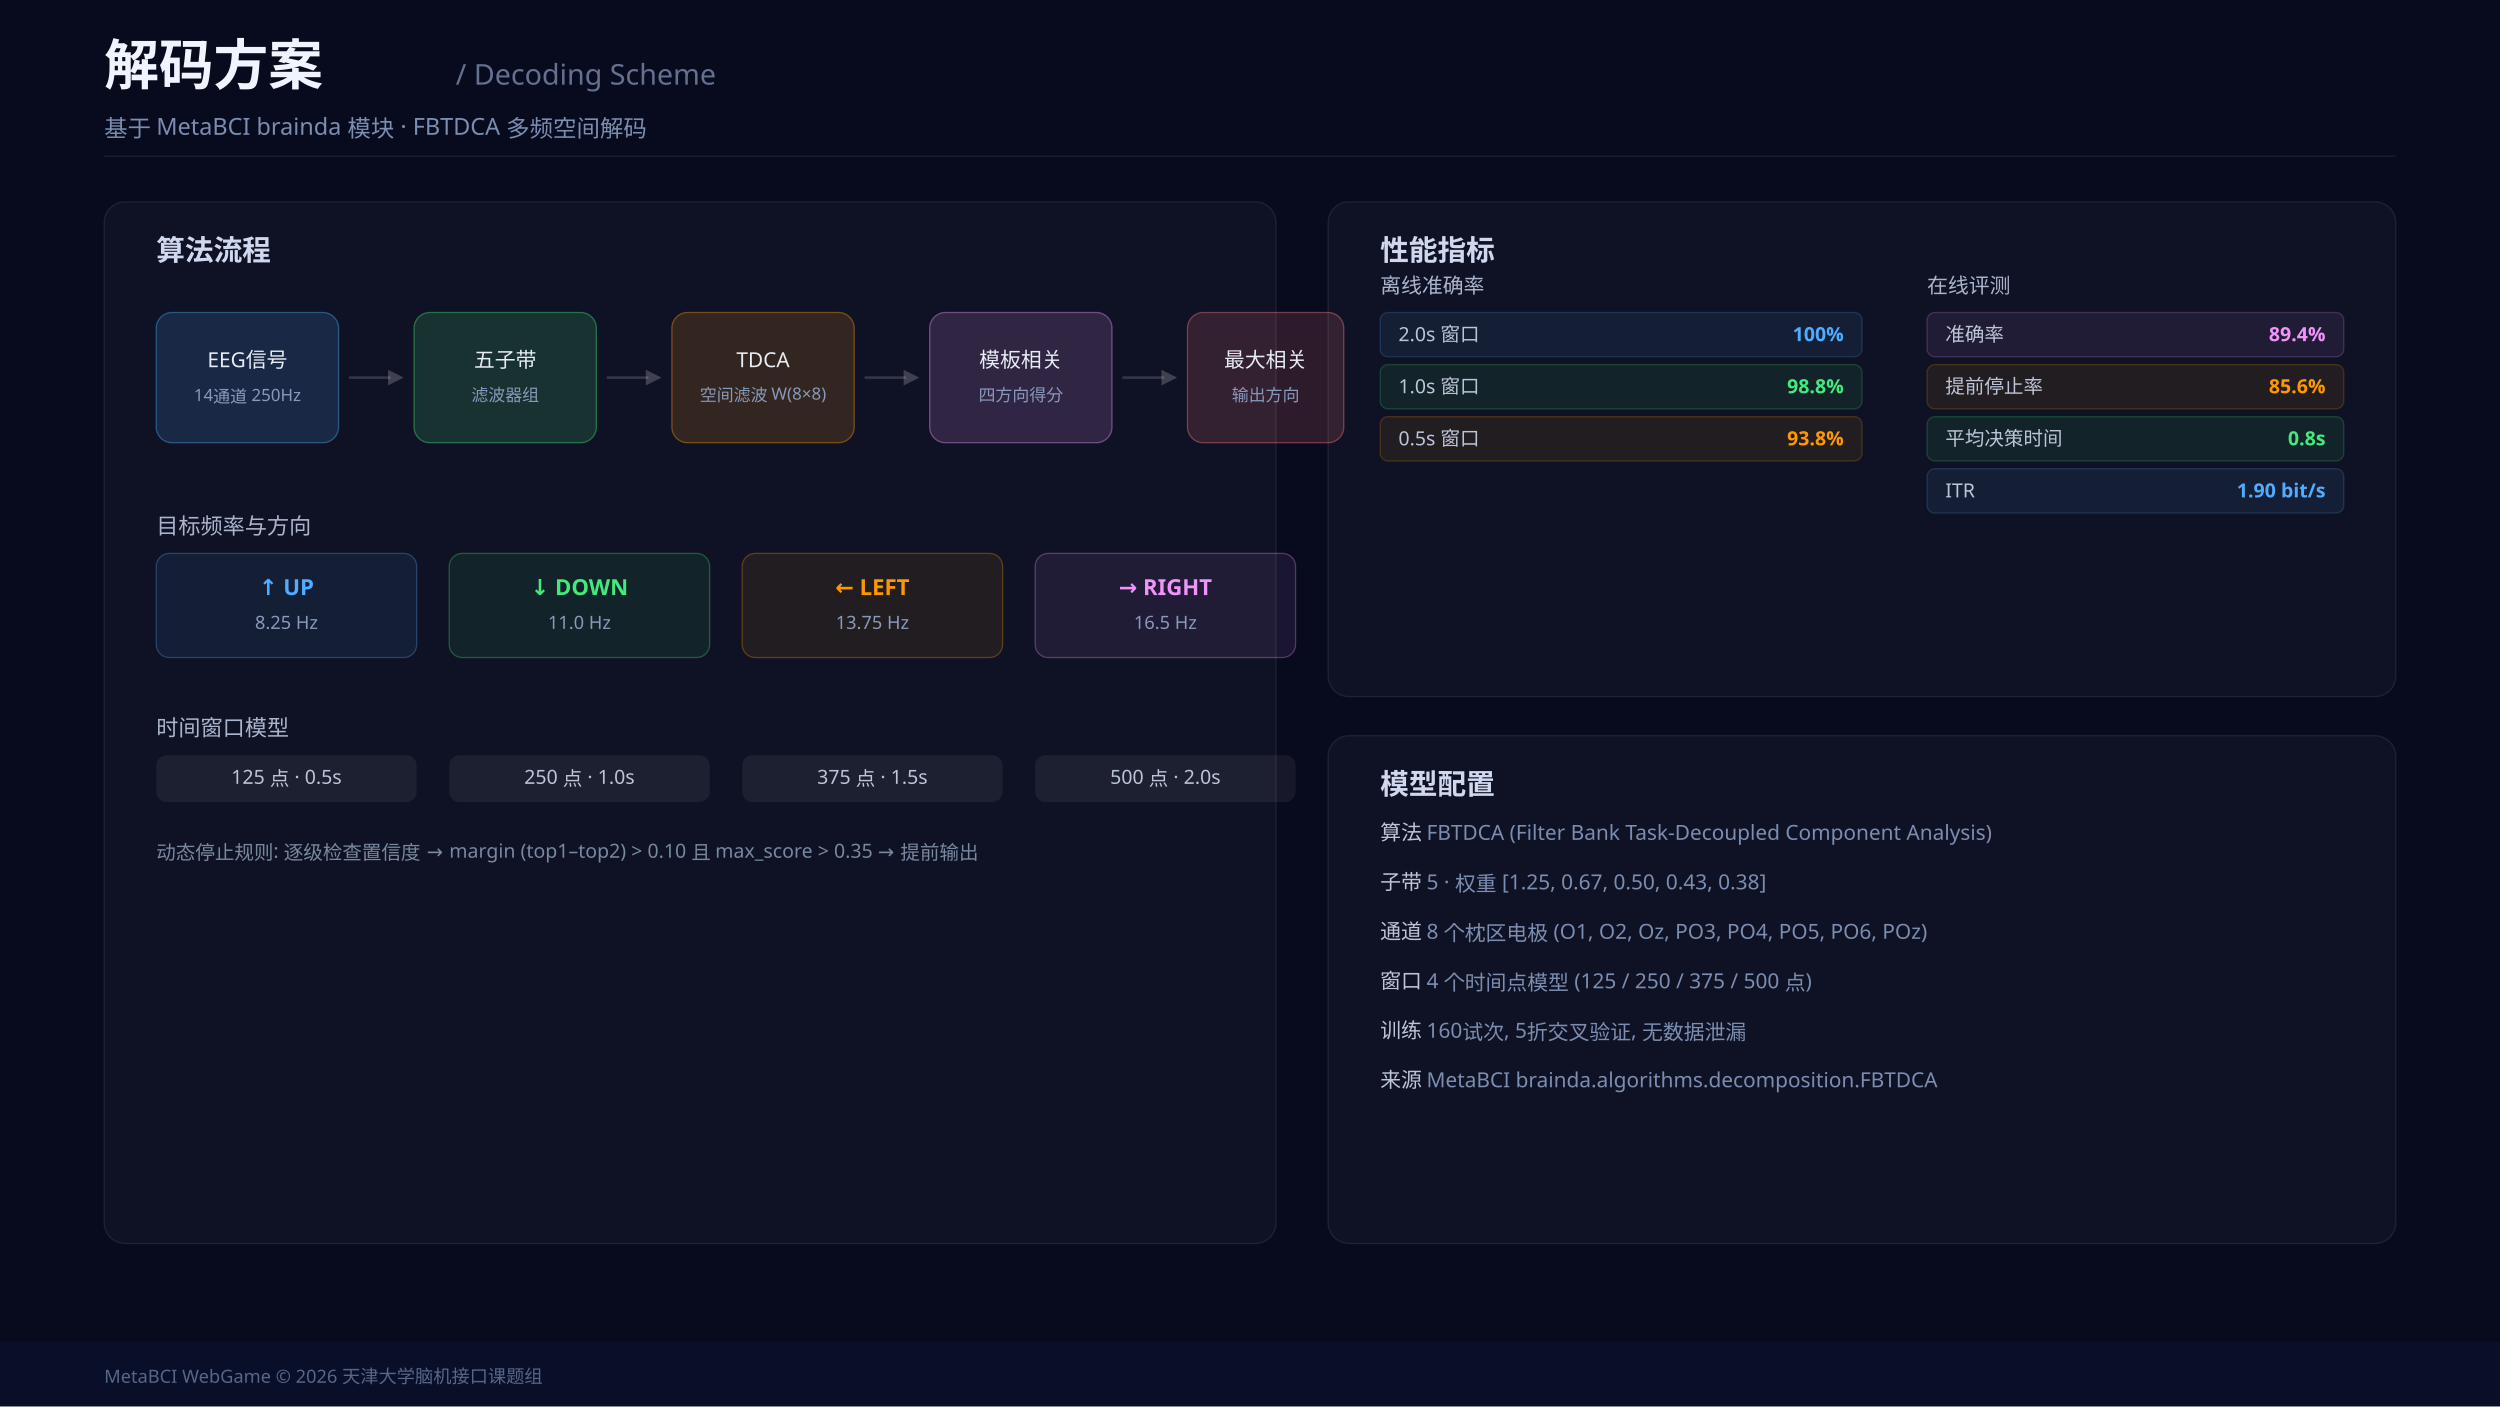
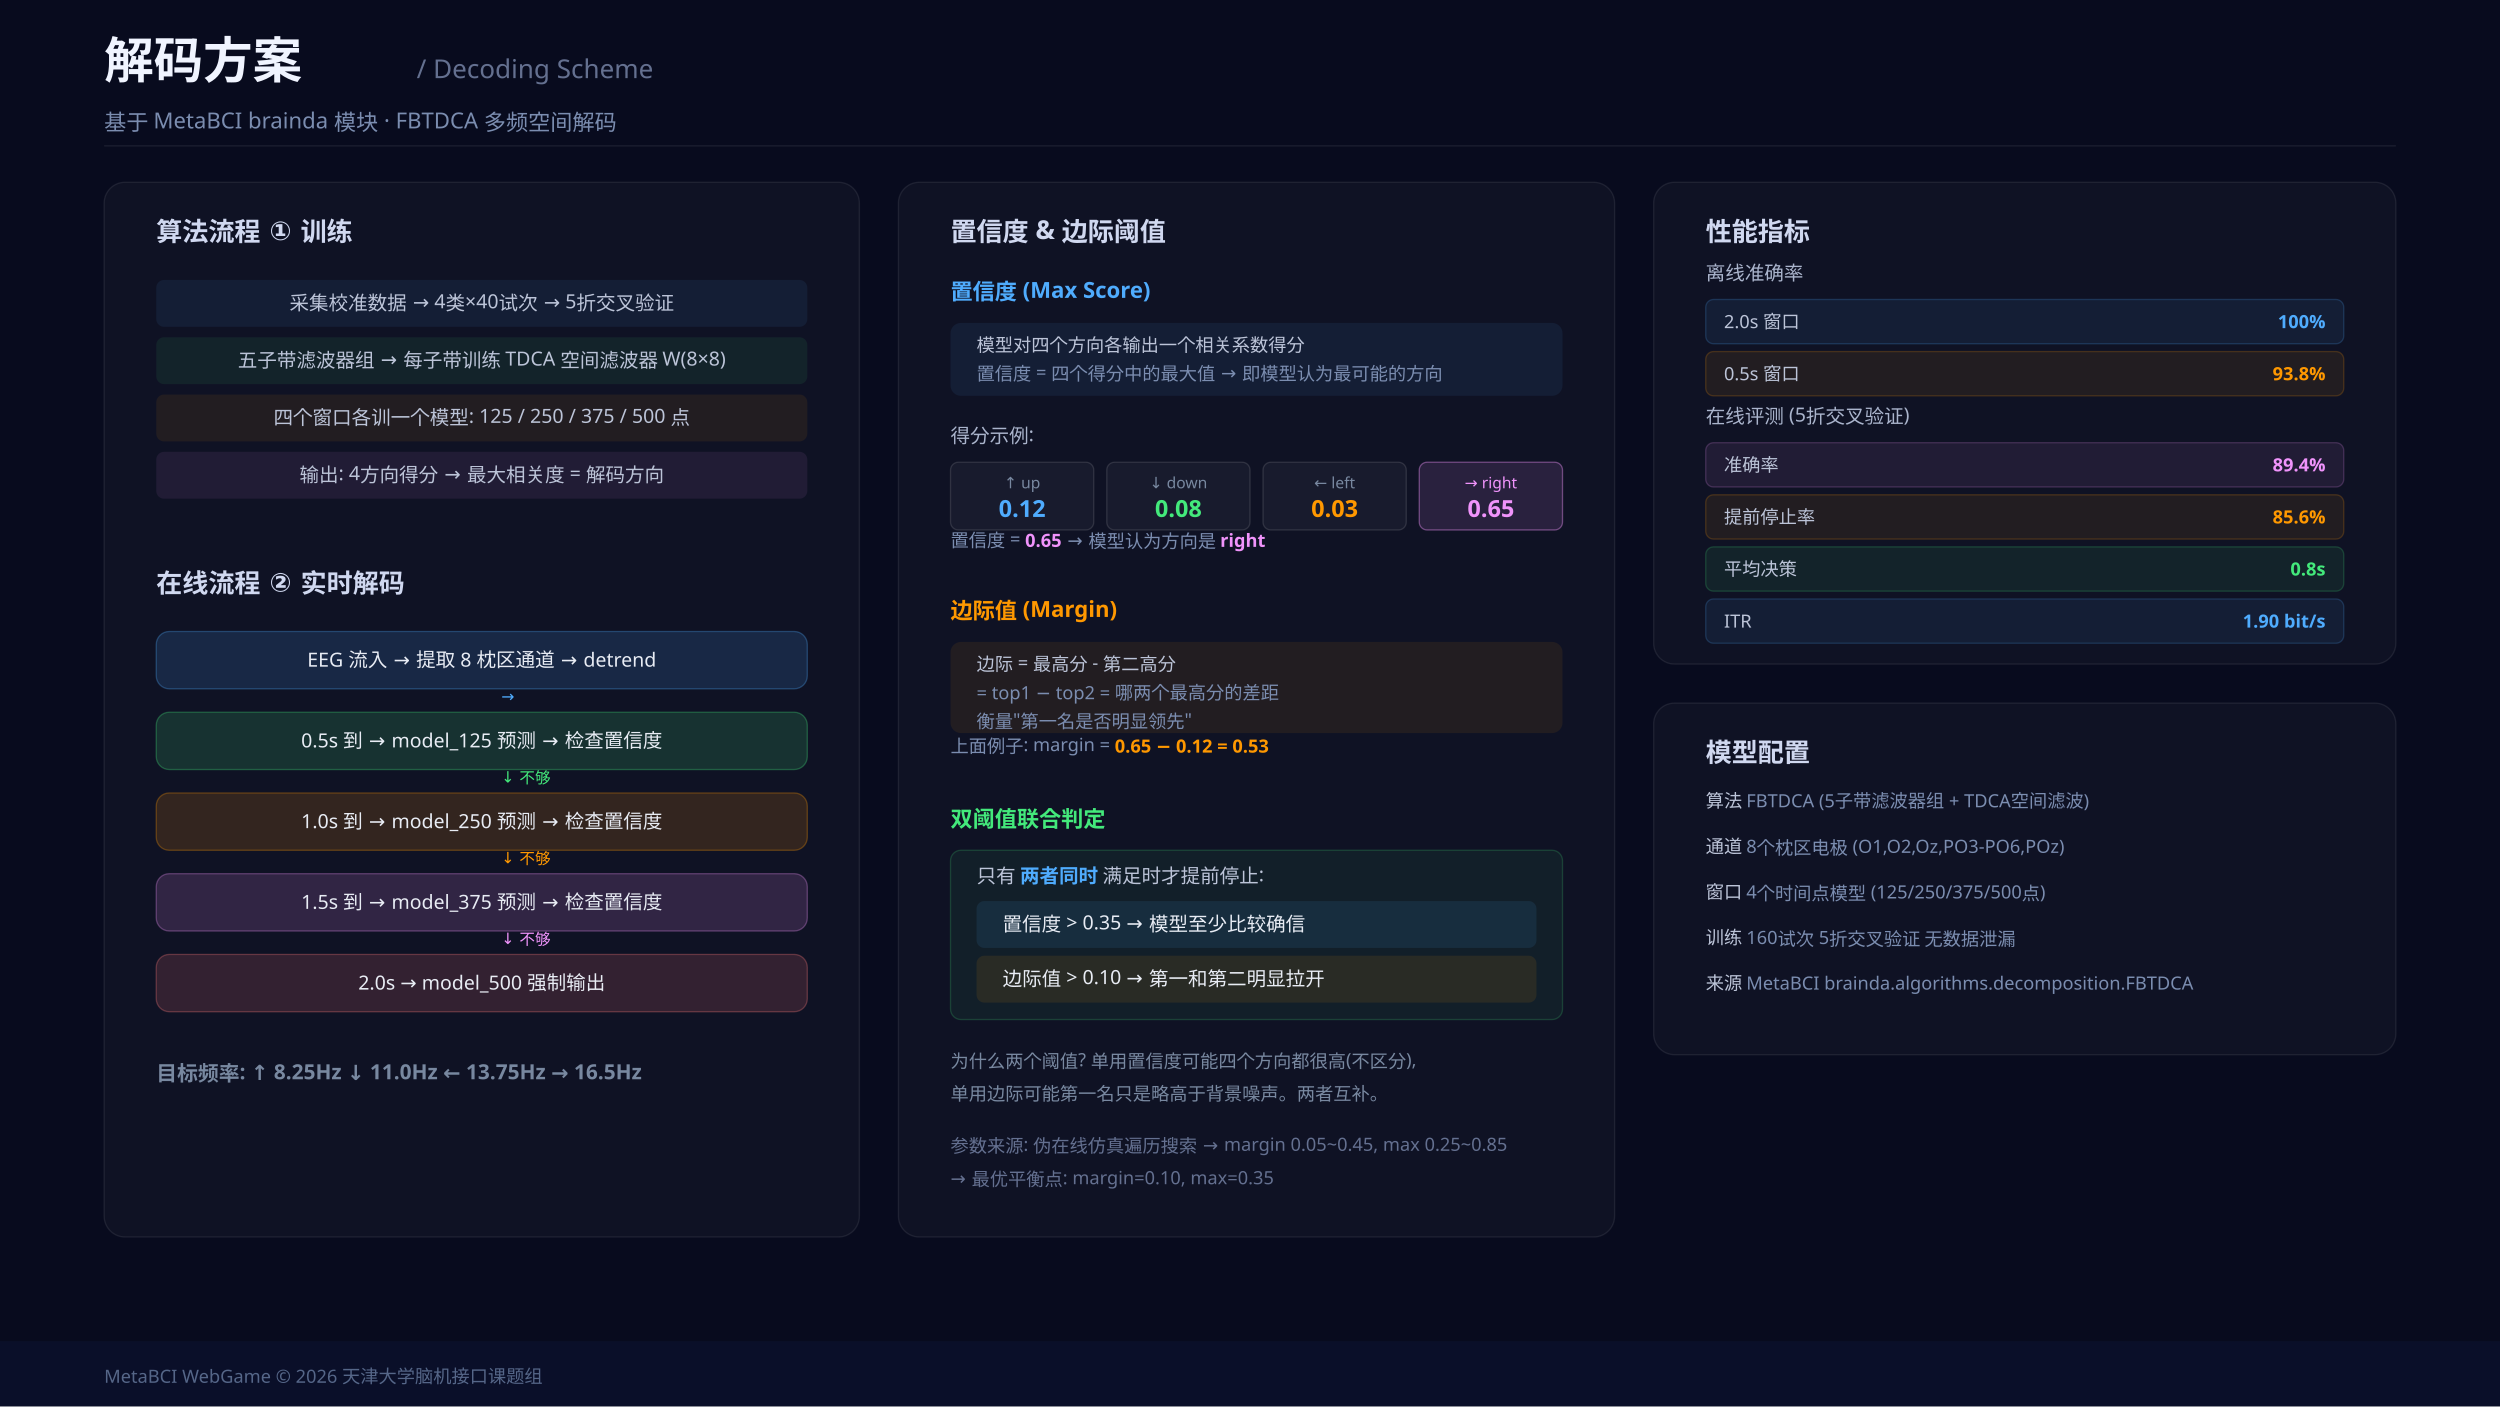
<svg xmlns="http://www.w3.org/2000/svg" viewBox="0 0 1920 1080" font-family="Microsoft YaHei, sans-serif">
-   <defs>
-     <filter id="glow">
-       <feGaussianBlur stdDeviation="3" result="blur" />
-       <feMerge>
-         <feMergeNode in="blur" />
-         <feMergeNode in="SourceGraphic" />
-       </feMerge>
-     </filter>
-   </defs>
  <rect width="1920" height="1080" fill="#080b1e" />
-   <text x="80" y="65" font-size="42" font-weight="700" fill="#f0f4ff">解码方案</text>
-   <text x="350" y="65" font-size="22" fill="#647090">/ Decoding Scheme</text>
-   <text x="80" y="105" font-size="18" fill="#7b8db0">基于 MetaBCI brainda 模块 · FBTDCA 多频空间解码</text>
-   <line x1="80" y1="120" x2="1840" y2="120" stroke="#ffffff" stroke-opacity="0.08" stroke-width="1" />
-   <rect x="80" y="155" width="900" height="800" rx="16" fill="#ffffff" fill-opacity="0.03" stroke="#ffffff" stroke-opacity="0.08" />
-   <text x="120" y="200" font-size="22" font-weight="600" fill="#d0d8f0">算法流程</text>
-   <g transform="translate(120, 240)">
-     <rect x="0" y="0" width="140" height="100" rx="12" fill="#4facfe" fill-opacity="0.15" stroke="#4facfe" stroke-opacity="0.4" />
-     <text x="70" y="42" text-anchor="middle" font-size="16" fill="#e8ecf4">EEG信号</text>
-     <text x="70" y="68" text-anchor="middle" font-size="13" fill="#8899bb">14通道 250Hz</text>
-     <line x1="148" y1="50" x2="180" y2="50" stroke="#fff" stroke-opacity="0.15" stroke-width="2" />
-     <polygon points="178,44 190,50 178,56" fill="#fff" fill-opacity="0.2" />
-     <rect x="198" y="0" width="140" height="100" rx="12" fill="#43e97b" fill-opacity="0.15" stroke="#43e97b" stroke-opacity="0.4" />
-     <text x="268" y="42" text-anchor="middle" font-size="16" fill="#e8ecf4">五子带</text>
-     <text x="268" y="68" text-anchor="middle" font-size="13" fill="#8899bb">滤波器组</text>
-     <line x1="346" y1="50" x2="378" y2="50" stroke="#fff" stroke-opacity="0.15" stroke-width="2" />
-     <polygon points="376,44 388,50 376,56" fill="#fff" fill-opacity="0.2" />
-     <rect x="396" y="0" width="140" height="100" rx="12" fill="#ff9800" fill-opacity="0.15" stroke="#ff9800" stroke-opacity="0.4" />
-     <text x="466" y="42" text-anchor="middle" font-size="16" fill="#e8ecf4">TDCA</text>
-     <text x="466" y="68" text-anchor="middle" font-size="13" fill="#8899bb">空间滤波 W(8×8)</text>
-     <line x1="544" y1="50" x2="576" y2="50" stroke="#fff" stroke-opacity="0.15" stroke-width="2" />
-     <polygon points="574,44 586,50 574,56" fill="#fff" fill-opacity="0.2" />
-     <rect x="594" y="0" width="140" height="100" rx="12" fill="#f093fb" fill-opacity="0.15" stroke="#f093fb" stroke-opacity="0.4" />
-     <text x="664" y="42" text-anchor="middle" font-size="16" fill="#e8ecf4">模板相关</text>
-     <text x="664" y="68" text-anchor="middle" font-size="13" fill="#8899bb">四方向得分</text>
-     <line x1="742" y1="50" x2="774" y2="50" stroke="#fff" stroke-opacity="0.15" stroke-width="2" />
-     <polygon points="772,44 784,50 772,56" fill="#fff" fill-opacity="0.2" />
-     <rect x="792" y="0" width="120" height="100" rx="12" fill="#ff7878" fill-opacity="0.15" stroke="#ff7878" stroke-opacity="0.4" />
-     <text x="852" y="42" text-anchor="middle" font-size="16" fill="#e8ecf4">最大相关</text>
-     <text x="852" y="68" text-anchor="middle" font-size="13" fill="#8899bb">输出方向</text>
+   <text x="80" y="60" font-size="38" font-weight="700" fill="#f0f4ff">解码方案</text>
+   <text x="320" y="60" font-size="20" fill="#647090">/ Decoding Scheme</text>
+   <text x="80" y="100" font-size="17" fill="#7b8db0">基于 MetaBCI brainda 模块 · FBTDCA 多频空间解码</text>
+   <line x1="80" y1="112" x2="1840" y2="112" stroke="#ffffff" stroke-opacity="0.08" stroke-width="1" />
+   <rect x="80" y="140" width="580" height="810" rx="16" fill="#ffffff" fill-opacity="0.03" stroke="#ffffff" stroke-opacity="0.08" />
+   <text x="120" y="185" font-size="20" font-weight="600" fill="#d0d8f0">算法流程 ① 训练</text>
+   <g transform="translate(120, 215)">
+     <rect x="0" y="0" width="500" height="36" rx="6" fill="#4facfe" fill-opacity="0.08" />
+     <text x="250" y="23" text-anchor="middle" font-size="15" fill="#bcc4d8">采集校准数据 → 4类×40试次 → 5折交叉验证</text>
+     <rect x="0" y="44" width="500" height="36" rx="6" fill="#43e97b" fill-opacity="0.08" />
+     <text x="250" y="67" text-anchor="middle" font-size="15" fill="#bcc4d8">五子带滤波器组 → 每子带训练 TDCA 空间滤波器 W(8×8)</text>
+     <rect x="0" y="88" width="500" height="36" rx="6" fill="#ff9800" fill-opacity="0.08" />
+     <text x="250" y="111" text-anchor="middle" font-size="15" fill="#bcc4d8">四个窗口各训一个模型: 125 / 250 / 375 / 500 点</text>
+     <rect x="0" y="132" width="500" height="36" rx="6" fill="#f093fb" fill-opacity="0.08" />
+     <text x="250" y="155" text-anchor="middle" font-size="15" fill="#bcc4d8">输出: 4方向得分 → 最大相关度 = 解码方向</text>
  </g>
-   <text x="120" y="410" font-size="17" fill="#aab4cc">目标频率与方向</text>
-   <g transform="translate(120, 425)">
-     <rect x="0" y="0" width="200" height="80" rx="10" fill="#4facfe" fill-opacity="0.08" stroke="#4facfe" stroke-opacity="0.3" />
-     <text x="100" y="32" text-anchor="middle" font-size="17" font-weight="600" fill="#4facfe">↑ UP</text>
-     <text x="100" y="58" text-anchor="middle" font-size="14" fill="#8899bb">8.25 Hz</text>
-     <rect x="225" y="0" width="200" height="80" rx="10" fill="#43e97b" fill-opacity="0.08" stroke="#43e97b" stroke-opacity="0.3" />
-     <text x="325" y="32" text-anchor="middle" font-size="17" font-weight="600" fill="#43e97b">↓ DOWN</text>
-     <text x="325" y="58" text-anchor="middle" font-size="14" fill="#8899bb">11.0 Hz</text>
-     <rect x="450" y="0" width="200" height="80" rx="10" fill="#ff9800" fill-opacity="0.08" stroke="#ff9800" stroke-opacity="0.3" />
-     <text x="550" y="32" text-anchor="middle" font-size="17" font-weight="600" fill="#ff9800">← LEFT</text>
-     <text x="550" y="58" text-anchor="middle" font-size="14" fill="#8899bb">13.75 Hz</text>
-     <rect x="675" y="0" width="200" height="80" rx="10" fill="#f093fb" fill-opacity="0.08" stroke="#f093fb" stroke-opacity="0.3" />
-     <text x="775" y="32" text-anchor="middle" font-size="17" font-weight="600" fill="#f093fb">→ RIGHT</text>
-     <text x="775" y="58" text-anchor="middle" font-size="14" fill="#8899bb">16.5 Hz</text>
+   <text x="120" y="455" font-size="20" font-weight="600" fill="#d0d8f0">在线流程 ② 实时解码</text>
+   <g transform="translate(120, 485)">
+     <rect x="0" y="0" width="500" height="44" rx="10" fill="#4facfe" fill-opacity="0.15" stroke="#4facfe" stroke-opacity="0.3" />
+     <text x="250" y="27" text-anchor="middle" font-size="15" fill="#e8ecf4">EEG 流入 → 提取 8 枕区通道 → detrend</text>
+     <text x="265" y="54" font-size="12" fill="#4facfe">→</text>
+     <rect x="0" y="62" width="500" height="44" rx="10" fill="#43e97b" fill-opacity="0.15" stroke="#43e97b" stroke-opacity="0.3" />
+     <text x="250" y="89" text-anchor="middle" font-size="15" fill="#e8ecf4">0.5s 到 → model_125 预测 → 检查置信度</text>
+     <text x="265" y="116" font-size="12" fill="#43e97b">↓ 不够</text>
+     <rect x="0" y="124" width="500" height="44" rx="10" fill="#ff9800" fill-opacity="0.15" stroke="#ff9800" stroke-opacity="0.3" />
+     <text x="250" y="151" text-anchor="middle" font-size="15" fill="#e8ecf4">1.0s 到 → model_250 预测 → 检查置信度</text>
+     <text x="265" y="178" font-size="12" fill="#ff9800">↓ 不够</text>
+     <rect x="0" y="186" width="500" height="44" rx="10" fill="#f093fb" fill-opacity="0.15" stroke="#f093fb" stroke-opacity="0.3" />
+     <text x="250" y="213" text-anchor="middle" font-size="15" fill="#e8ecf4">1.5s 到 → model_375 预测 → 检查置信度</text>
+     <text x="265" y="240" font-size="12" fill="#f093fb">↓ 不够</text>
+     <rect x="0" y="248" width="500" height="44" rx="10" fill="#ff7878" fill-opacity="0.15" stroke="#ff7878" stroke-opacity="0.3" />
+     <text x="250" y="275" text-anchor="middle" font-size="15" fill="#e8ecf4">2.0s → model_500 强制输出</text>
  </g>
-   <text x="120" y="565" font-size="17" fill="#aab4cc">时间窗口模型</text>
-   <g transform="translate(120, 580)">
-     <rect x="0" y="0" width="200" height="36" rx="8" fill="#ffffff" fill-opacity="0.06" />
-     <text x="100" y="22" text-anchor="middle" font-size="15" fill="#bcc4d8">125 点 · 0.5s</text>
-     <rect x="225" y="0" width="200" height="36" rx="8" fill="#ffffff" fill-opacity="0.06" />
-     <text x="325" y="22" text-anchor="middle" font-size="15" fill="#bcc4d8">250 点 · 1.0s</text>
-     <rect x="450" y="0" width="200" height="36" rx="8" fill="#ffffff" fill-opacity="0.06" />
-     <text x="550" y="22" text-anchor="middle" font-size="15" fill="#bcc4d8">375 点 · 1.5s</text>
-     <rect x="675" y="0" width="200" height="36" rx="8" fill="#ffffff" fill-opacity="0.06" />
-     <text x="775" y="22" text-anchor="middle" font-size="15" fill="#bcc4d8">500 点 · 2.0s</text>
+   <text x="120" y="830" font-size="16" fill="#7888a0" font-weight="600">目标频率:  ↑ 8.25Hz    ↓ 11.0Hz    ← 13.75Hz    → 16.5Hz</text>
+   <rect x="690" y="140" width="550" height="810" rx="16" fill="#ffffff" fill-opacity="0.03" stroke="#ffffff" stroke-opacity="0.08" />
+   <text x="730" y="185" font-size="20" font-weight="600" fill="#d0d8f0">置信度 &amp; 边际阈值</text>
+   <text x="730" y="230" font-size="17" fill="#4facfe" font-weight="600">置信度 (Max Score)</text>
+   <rect x="730" y="248" width="470" height="56" rx="8" fill="#4facfe" fill-opacity="0.08" />
+   <text x="750" y="270" font-size="14" fill="#bcc4d8">模型对四个方向各输出一个相关系数得分</text>
+   <text x="750" y="292" font-size="14" fill="#7b8db0">置信度 = 四个得分中的最大值 → 即模型认为最可能的方向</text>
+   <text x="730" y="340" font-size="15" fill="#aab4cc">得分示例:</text>
+   <g transform="translate(730, 355)">
+     <rect x="0" y="0" width="110" height="52" rx="6" fill="#ffffff" fill-opacity="0.04" stroke="#ffffff" stroke-opacity="0.12" />
+     <text x="55" y="20" text-anchor="middle" font-size="12" fill="#7888a0">↑ up</text>
+     <text x="55" y="42" text-anchor="middle" font-size="18" fill="#4facfe" font-weight="600">0.12</text>
+     <rect x="120" y="0" width="110" height="52" rx="6" fill="#ffffff" fill-opacity="0.04" stroke="#ffffff" stroke-opacity="0.12" />
+     <text x="175" y="20" text-anchor="middle" font-size="12" fill="#7888a0">↓ down</text>
+     <text x="175" y="42" text-anchor="middle" font-size="18" fill="#43e97b" font-weight="600">0.08</text>
+     <rect x="240" y="0" width="110" height="52" rx="6" fill="#ffffff" fill-opacity="0.04" stroke="#ffffff" stroke-opacity="0.12" />
+     <text x="295" y="20" text-anchor="middle" font-size="12" fill="#7888a0">← left</text>
+     <text x="295" y="42" text-anchor="middle" font-size="18" fill="#ff9800" font-weight="600">0.03</text>
+     <rect x="360" y="0" width="110" height="52" rx="6" fill="#f093fb" fill-opacity="0.12" stroke="#f093fb" stroke-opacity="0.4" />
+     <text x="415" y="20" text-anchor="middle" font-size="12" fill="#f093fb">→ right</text>
+     <text x="415" y="42" text-anchor="middle" font-size="18" fill="#f093fb" font-weight="600">0.65</text>
  </g>
-   <text x="120" y="660" font-size="15" fill="#7888a0">动态停止规则: 逐级检查置信度 → margin (top1–top2) &gt; 0.10 且 max_score &gt; 0.35 → 提前输出</text>
-   <rect x="1020" y="155" width="820" height="380" rx="16" fill="#ffffff" fill-opacity="0.03" stroke="#ffffff" stroke-opacity="0.08" />
-   <text x="1060" y="200" font-size="22" font-weight="600" fill="#d0d8f0">性能指标</text>
-   <g transform="translate(1060, 225)">
-     <text x="0" y="0" font-size="16" fill="#aab4cc">离线准确率</text>
-     <rect x="0" y="15" width="370" height="34" rx="6" fill="#4facfe" fill-opacity="0.08" stroke="#4facfe" stroke-opacity="0.2" />
-     <text x="14" y="37" font-size="15" fill="#bcc4d8">2.0s 窗口</text>
-     <text x="356" y="37" text-anchor="end" font-size="15" font-weight="600" fill="#4facfe">100%</text>
-     <rect x="0" y="55" width="370" height="34" rx="6" fill="#43e97b" fill-opacity="0.08" stroke="#43e97b" stroke-opacity="0.2" />
-     <text x="14" y="77" font-size="15" fill="#bcc4d8">1.0s 窗口</text>
-     <text x="356" y="77" text-anchor="end" font-size="15" font-weight="600" fill="#43e97b">98.8%</text>
-     <rect x="0" y="95" width="370" height="34" rx="6" fill="#ff9800" fill-opacity="0.08" stroke="#ff9800" stroke-opacity="0.2" />
-     <text x="14" y="117" font-size="15" fill="#bcc4d8">0.5s 窗口</text>
-     <text x="356" y="117" text-anchor="end" font-size="15" font-weight="600" fill="#ff9800">93.8%</text>
+   <g transform="translate(730, 420)">
+     <text x="0" y="0" font-size="14" fill="#7b8db0">置信度 = <tspan font-weight="600" fill="#f093fb">0.65</tspan> → 模型认为方向是 <tspan font-weight="600" fill="#f093fb">right</tspan>
+     </text>
  </g>
-   <g transform="translate(1480, 225)">
-     <text x="0" y="0" font-size="16" fill="#aab4cc">在线评测</text>
-     <rect x="0" y="15" width="320" height="34" rx="6" fill="#f093fb" fill-opacity="0.08" stroke="#f093fb" stroke-opacity="0.2" />
-     <text x="14" y="37" font-size="15" fill="#bcc4d8">准确率</text>
-     <text x="306" y="37" text-anchor="end" font-size="15" font-weight="600" fill="#f093fb">89.4%</text>
-     <rect x="0" y="55" width="320" height="34" rx="6" fill="#ff9800" fill-opacity="0.08" stroke="#ff9800" stroke-opacity="0.2" />
-     <text x="14" y="77" font-size="15" fill="#bcc4d8">提前停止率</text>
-     <text x="306" y="77" text-anchor="end" font-size="15" font-weight="600" fill="#ff9800">85.6%</text>
-     <rect x="0" y="95" width="320" height="34" rx="6" fill="#43e97b" fill-opacity="0.08" stroke="#43e97b" stroke-opacity="0.2" />
-     <text x="14" y="117" font-size="15" fill="#bcc4d8">平均决策时间</text>
-     <text x="306" y="117" text-anchor="end" font-size="15" font-weight="600" fill="#43e97b">0.8s</text>
-     <rect x="0" y="135" width="320" height="34" rx="6" fill="#4facfe" fill-opacity="0.08" stroke="#4facfe" stroke-opacity="0.2" />
-     <text x="14" y="157" font-size="15" fill="#bcc4d8">ITR</text>
-     <text x="306" y="157" text-anchor="end" font-size="15" font-weight="600" fill="#4facfe">1.90 bit/s</text>
+   <text x="730" y="475" font-size="17" fill="#ff9800" font-weight="600">边际值 (Margin)</text>
+   <rect x="730" y="493" width="470" height="70" rx="8" fill="#ff9800" fill-opacity="0.08" />
+   <text x="750" y="515" font-size="14" fill="#bcc4d8">边际 = 最高分 - 第二高分</text>
+   <text x="750" y="537" font-size="14" fill="#7b8db0">= top1 − top2 = 哪两个最高分的差距</text>
+   <text x="750" y="559" font-size="14" fill="#7b8db0">衡量"第一名是否明显领先"</text>
+   <g transform="translate(730, 578)">
+     <text x="0" y="0" font-size="14" fill="#7b8db0">上面例子: margin = <tspan font-weight="600" fill="#ff9800">0.65 − 0.12 = 0.53</tspan>
+     </text>
  </g>
-   <rect x="1020" y="565" width="820" height="390" rx="16" fill="#ffffff" fill-opacity="0.03" stroke="#ffffff" stroke-opacity="0.08" />
-   <text x="1060" y="610" font-size="22" font-weight="600" fill="#d0d8f0">模型配置</text>
-   <g transform="translate(1060, 645)">
-     <text x="0" y="0" font-size="16" fill="#bcc4d8">算法   <tspan fill="#7b8db0">FBTDCA (Filter Bank Task-Decoupled Component Analysis)</tspan>
+   <text x="730" y="635" font-size="17" fill="#43e97b" font-weight="600">双阈值联合判定</text>
+   <rect x="730" y="653" width="470" height="130" rx="8" fill="#43e97b" fill-opacity="0.06" stroke="#43e97b" stroke-opacity="0.2" />
+   <text x="750" y="678" font-size="15" fill="#bcc4d8">只有 <tspan font-weight="600" fill="#4facfe">两者同时</tspan> 满足时才提前停止:</text>
+   <rect x="750" y="692" width="430" height="36" rx="6" fill="#4facfe" fill-opacity="0.1" />
+   <text x="770" y="715" font-size="15" fill="#e8ecf4">置信度 &gt; 0.35 → 模型至少比较确信</text>
+   <rect x="750" y="734" width="430" height="36" rx="6" fill="#ff9800" fill-opacity="0.1" />
+   <text x="770" y="757" font-size="15" fill="#e8ecf4">边际值 &gt; 0.10 → 第一和第二明显拉开</text>
+   <text x="730" y="820" font-size="14" fill="#7888a0">为什么两个阈值? 单用置信度可能四个方向都很高(不区分),</text>
+   <text x="730" y="845" font-size="14" fill="#7888a0">单用边际可能第一名只是略高于背景噪声。两者互补。</text>
+   <text x="730" y="885" font-size="14" fill="#647090">参数来源: 伪在线仿真遍历搜索 → margin 0.05~0.45, max 0.25~0.85</text>
+   <text x="730" y="910" font-size="14" fill="#647090">→ 最优平衡点: margin=0.10, max=0.35</text>
+   <rect x="1270" y="140" width="570" height="370" rx="16" fill="#ffffff" fill-opacity="0.03" stroke="#ffffff" stroke-opacity="0.08" />
+   <text x="1310" y="185" font-size="20" font-weight="600" fill="#d0d8f0">性能指标</text>
+   <g transform="translate(1310, 215)">
+     <text x="0" y="0" font-size="15" fill="#aab4cc">离线准确率</text>
+     <rect x="0" y="15" width="490" height="34" rx="6" fill="#4facfe" fill-opacity="0.08" stroke="#4facfe" stroke-opacity="0.2" />
+     <text x="14" y="37" font-size="14" fill="#bcc4d8">2.0s 窗口</text>
+     <text x="476" y="37" text-anchor="end" font-size="14" font-weight="600" fill="#4facfe">100%</text>
+     <rect x="0" y="55" width="490" height="34" rx="6" fill="#ff9800" fill-opacity="0.08" stroke="#ff9800" stroke-opacity="0.2" />
+     <text x="14" y="77" font-size="14" fill="#bcc4d8">0.5s 窗口</text>
+     <text x="476" y="77" text-anchor="end" font-size="14" font-weight="600" fill="#ff9800">93.8%</text>
+   </g>
+   <g transform="translate(1310, 325)">
+     <text x="0" y="0" font-size="15" fill="#aab4cc">在线评测 (5折交叉验证)</text>
+     <rect x="0" y="15" width="490" height="34" rx="6" fill="#f093fb" fill-opacity="0.08" stroke="#f093fb" stroke-opacity="0.2" />
+     <text x="14" y="37" font-size="14" fill="#bcc4d8">准确率</text>
+     <text x="476" y="37" text-anchor="end" font-size="14" font-weight="600" fill="#f093fb">89.4%</text>
+     <rect x="0" y="55" width="490" height="34" rx="6" fill="#ff9800" fill-opacity="0.08" stroke="#ff9800" stroke-opacity="0.2" />
+     <text x="14" y="77" font-size="14" fill="#bcc4d8">提前停止率</text>
+     <text x="476" y="77" text-anchor="end" font-size="14" font-weight="600" fill="#ff9800">85.6%</text>
+     <rect x="0" y="95" width="490" height="34" rx="6" fill="#43e97b" fill-opacity="0.08" stroke="#43e97b" stroke-opacity="0.2" />
+     <text x="14" y="117" font-size="14" fill="#bcc4d8">平均决策</text>
+     <text x="476" y="117" text-anchor="end" font-size="14" font-weight="600" fill="#43e97b">0.8s</text>
+     <rect x="0" y="135" width="490" height="34" rx="6" fill="#4facfe" fill-opacity="0.08" stroke="#4facfe" stroke-opacity="0.2" />
+     <text x="14" y="157" font-size="14" fill="#bcc4d8">ITR</text>
+     <text x="476" y="157" text-anchor="end" font-size="14" font-weight="600" fill="#4facfe">1.90 bit/s</text>
+   </g>
+   <rect x="1270" y="540" width="570" height="270" rx="16" fill="#ffffff" fill-opacity="0.03" stroke="#ffffff" stroke-opacity="0.08" />
+   <text x="1310" y="585" font-size="20" font-weight="600" fill="#d0d8f0">模型配置</text>
+   <g transform="translate(1310, 620)">
+     <text x="0" y="0" font-size="14" fill="#bcc4d8">算法   <tspan fill="#7b8db0">FBTDCA (5子带滤波器组 + TDCA空间滤波)</tspan>
    </text>
-     <text x="0" y="38" font-size="16" fill="#bcc4d8">子带   <tspan fill="#7b8db0">5  ·  权重 [1.25, 0.67, 0.50, 0.43, 0.38]</tspan>
+     <text x="0" y="35" font-size="14" fill="#bcc4d8">通道   <tspan fill="#7b8db0">8个枕区电极 (O1,O2,Oz,PO3-PO6,POz)</tspan>
    </text>
-     <text x="0" y="76" font-size="16" fill="#bcc4d8">通道   <tspan fill="#7b8db0">8 个枕区电极 (O1, O2, Oz, PO3, PO4, PO5, PO6, POz)</tspan>
+     <text x="0" y="70" font-size="14" fill="#bcc4d8">窗口   <tspan fill="#7b8db0">4个时间点模型 (125/250/375/500点)</tspan>
    </text>
-     <text x="0" y="114" font-size="16" fill="#bcc4d8">窗口   <tspan fill="#7b8db0">4 个时间点模型 (125 / 250 / 375 / 500 点)</tspan>
+     <text x="0" y="105" font-size="14" fill="#bcc4d8">训练   <tspan fill="#7b8db0">160试次 5折交叉验证 无数据泄漏</tspan>
    </text>
-     <text x="0" y="152" font-size="16" fill="#bcc4d8">训练   <tspan fill="#7b8db0">160试次, 5折交叉验证, 无数据泄漏</tspan>
-     </text>
-     <text x="0" y="190" font-size="16" fill="#bcc4d8">来源   <tspan fill="#7b8db0">MetaBCI brainda.algorithms.decomposition.FBTDCA</tspan>
+     <text x="0" y="140" font-size="14" fill="#bcc4d8">来源   <tspan fill="#7b8db0">MetaBCI brainda.algorithms.decomposition.FBTDCA</tspan>
    </text>
  </g>
  <rect x="0" y="1030" width="1920" height="50" fill="#0a0f29" />
  <text x="80" y="1062" font-size="14" fill="#556688">MetaBCI WebGame © 2026  天津大学脑机接口课题组</text>
</svg>
